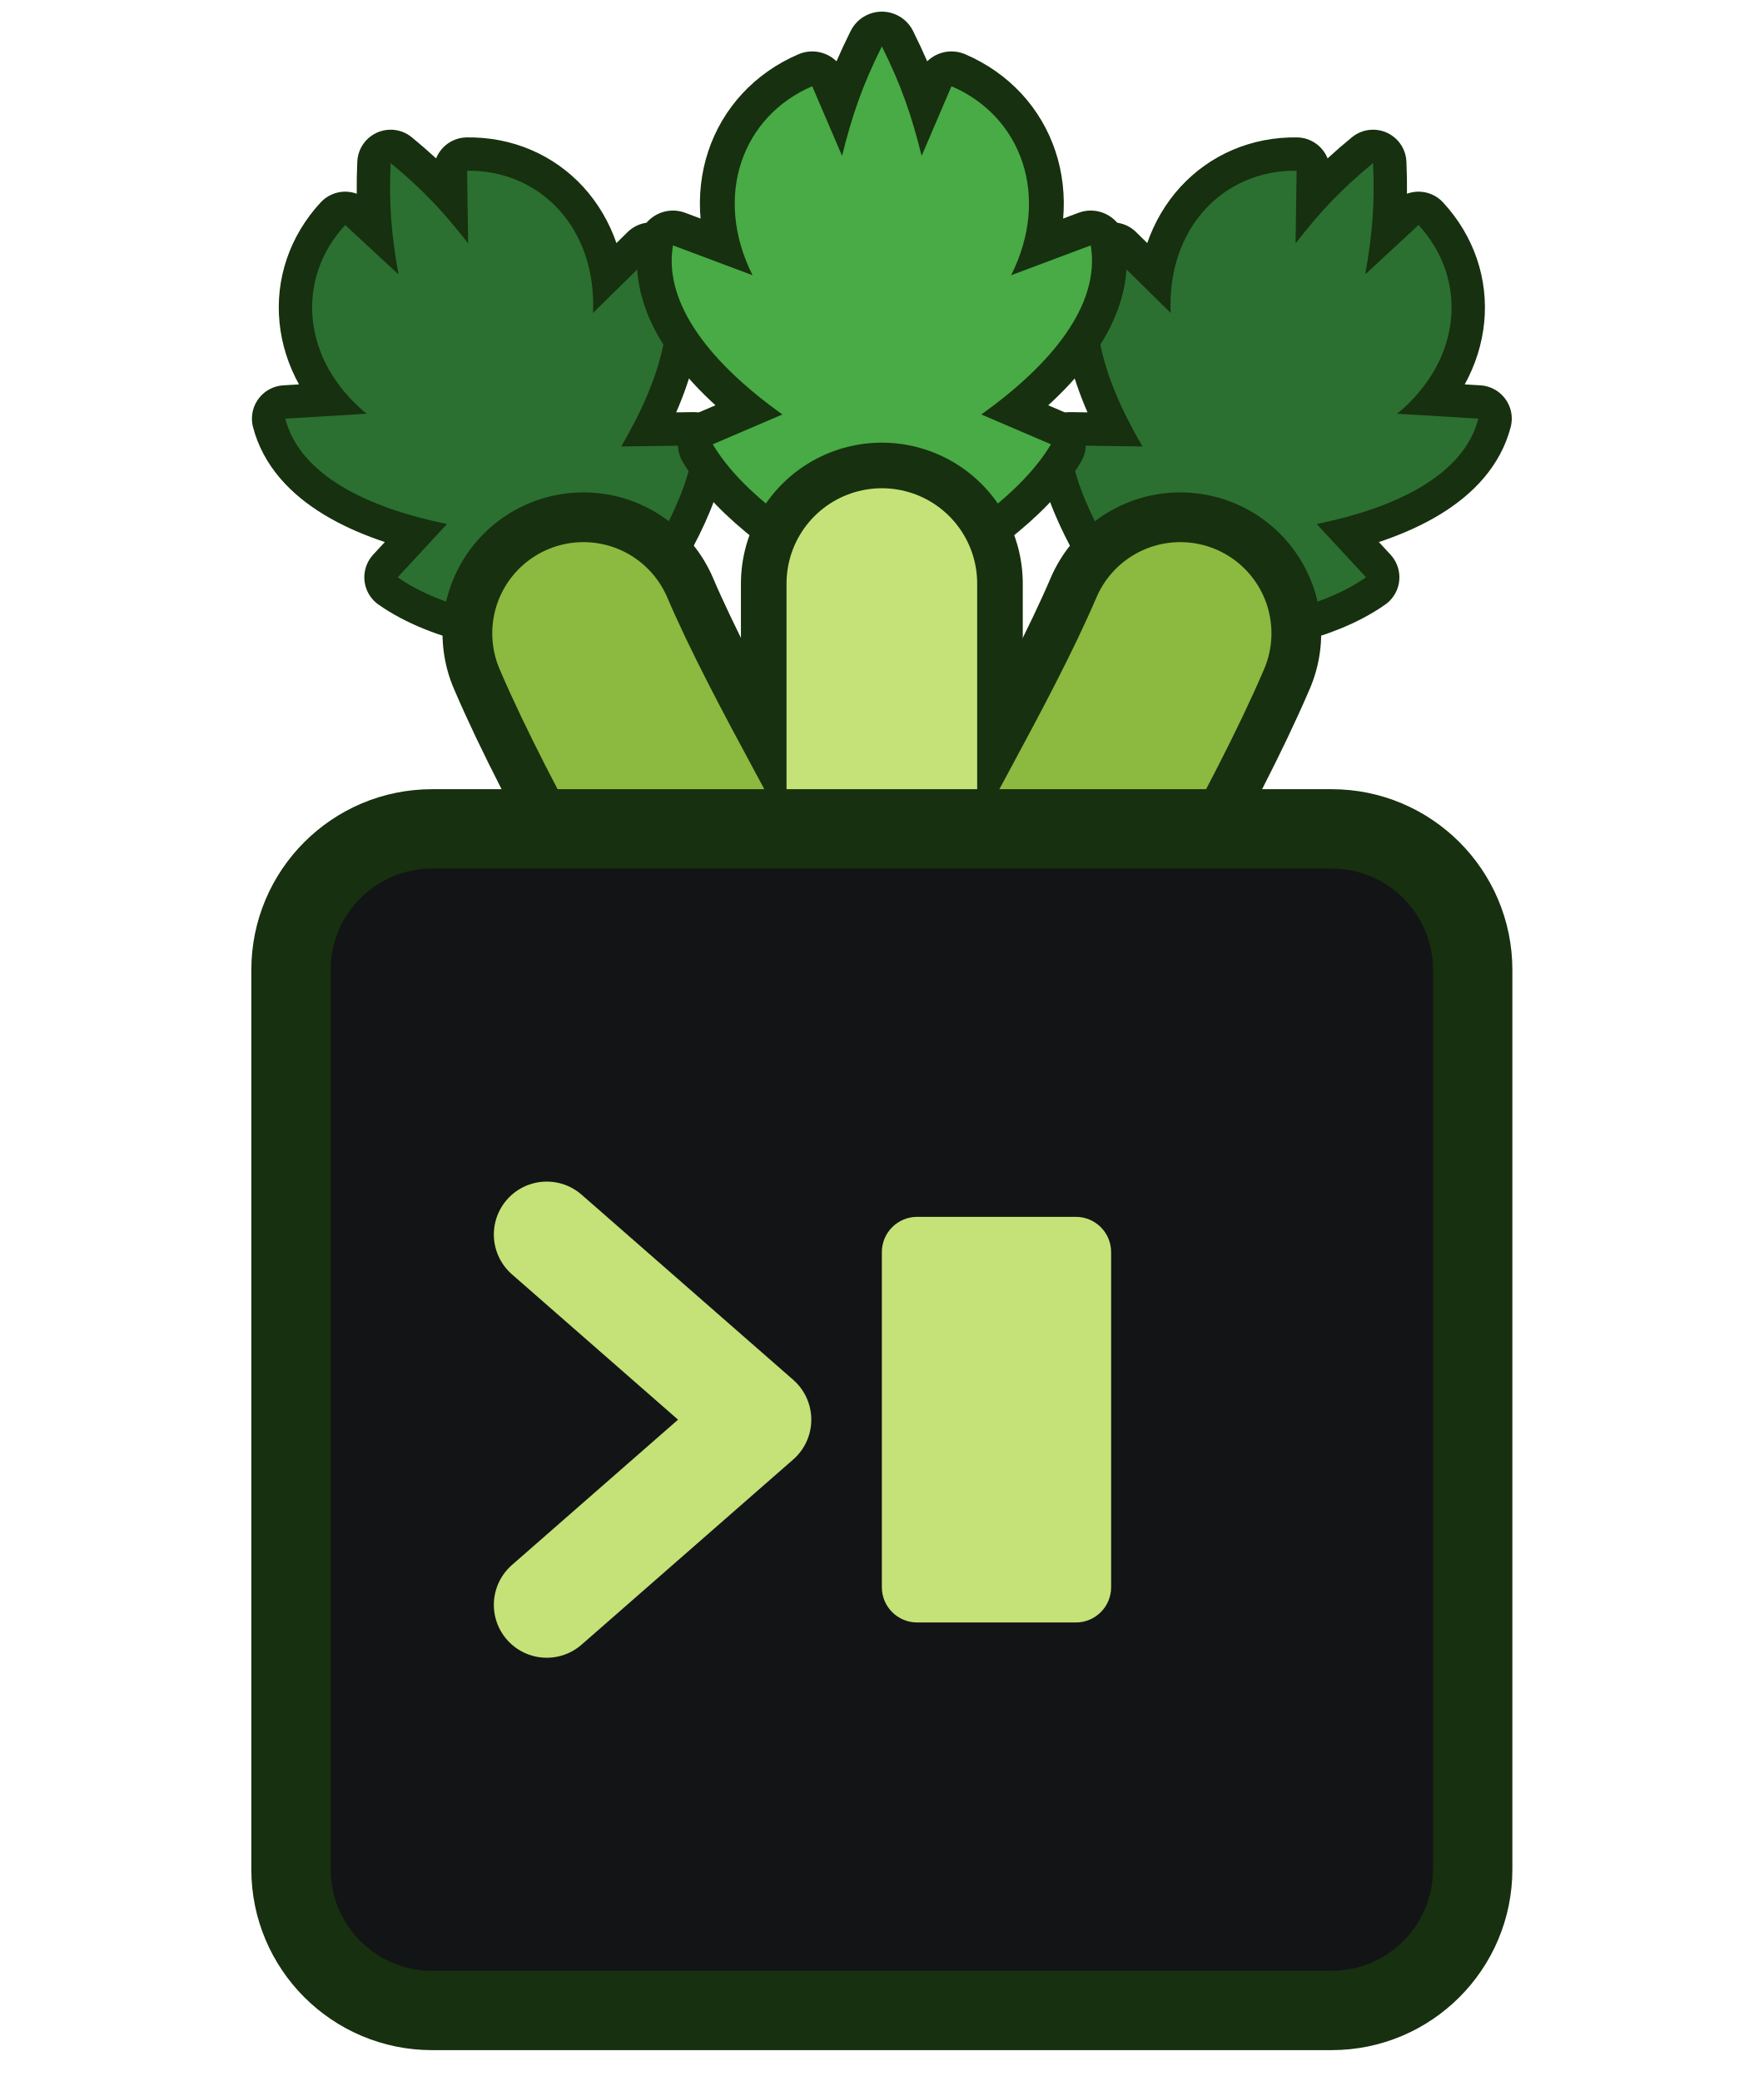
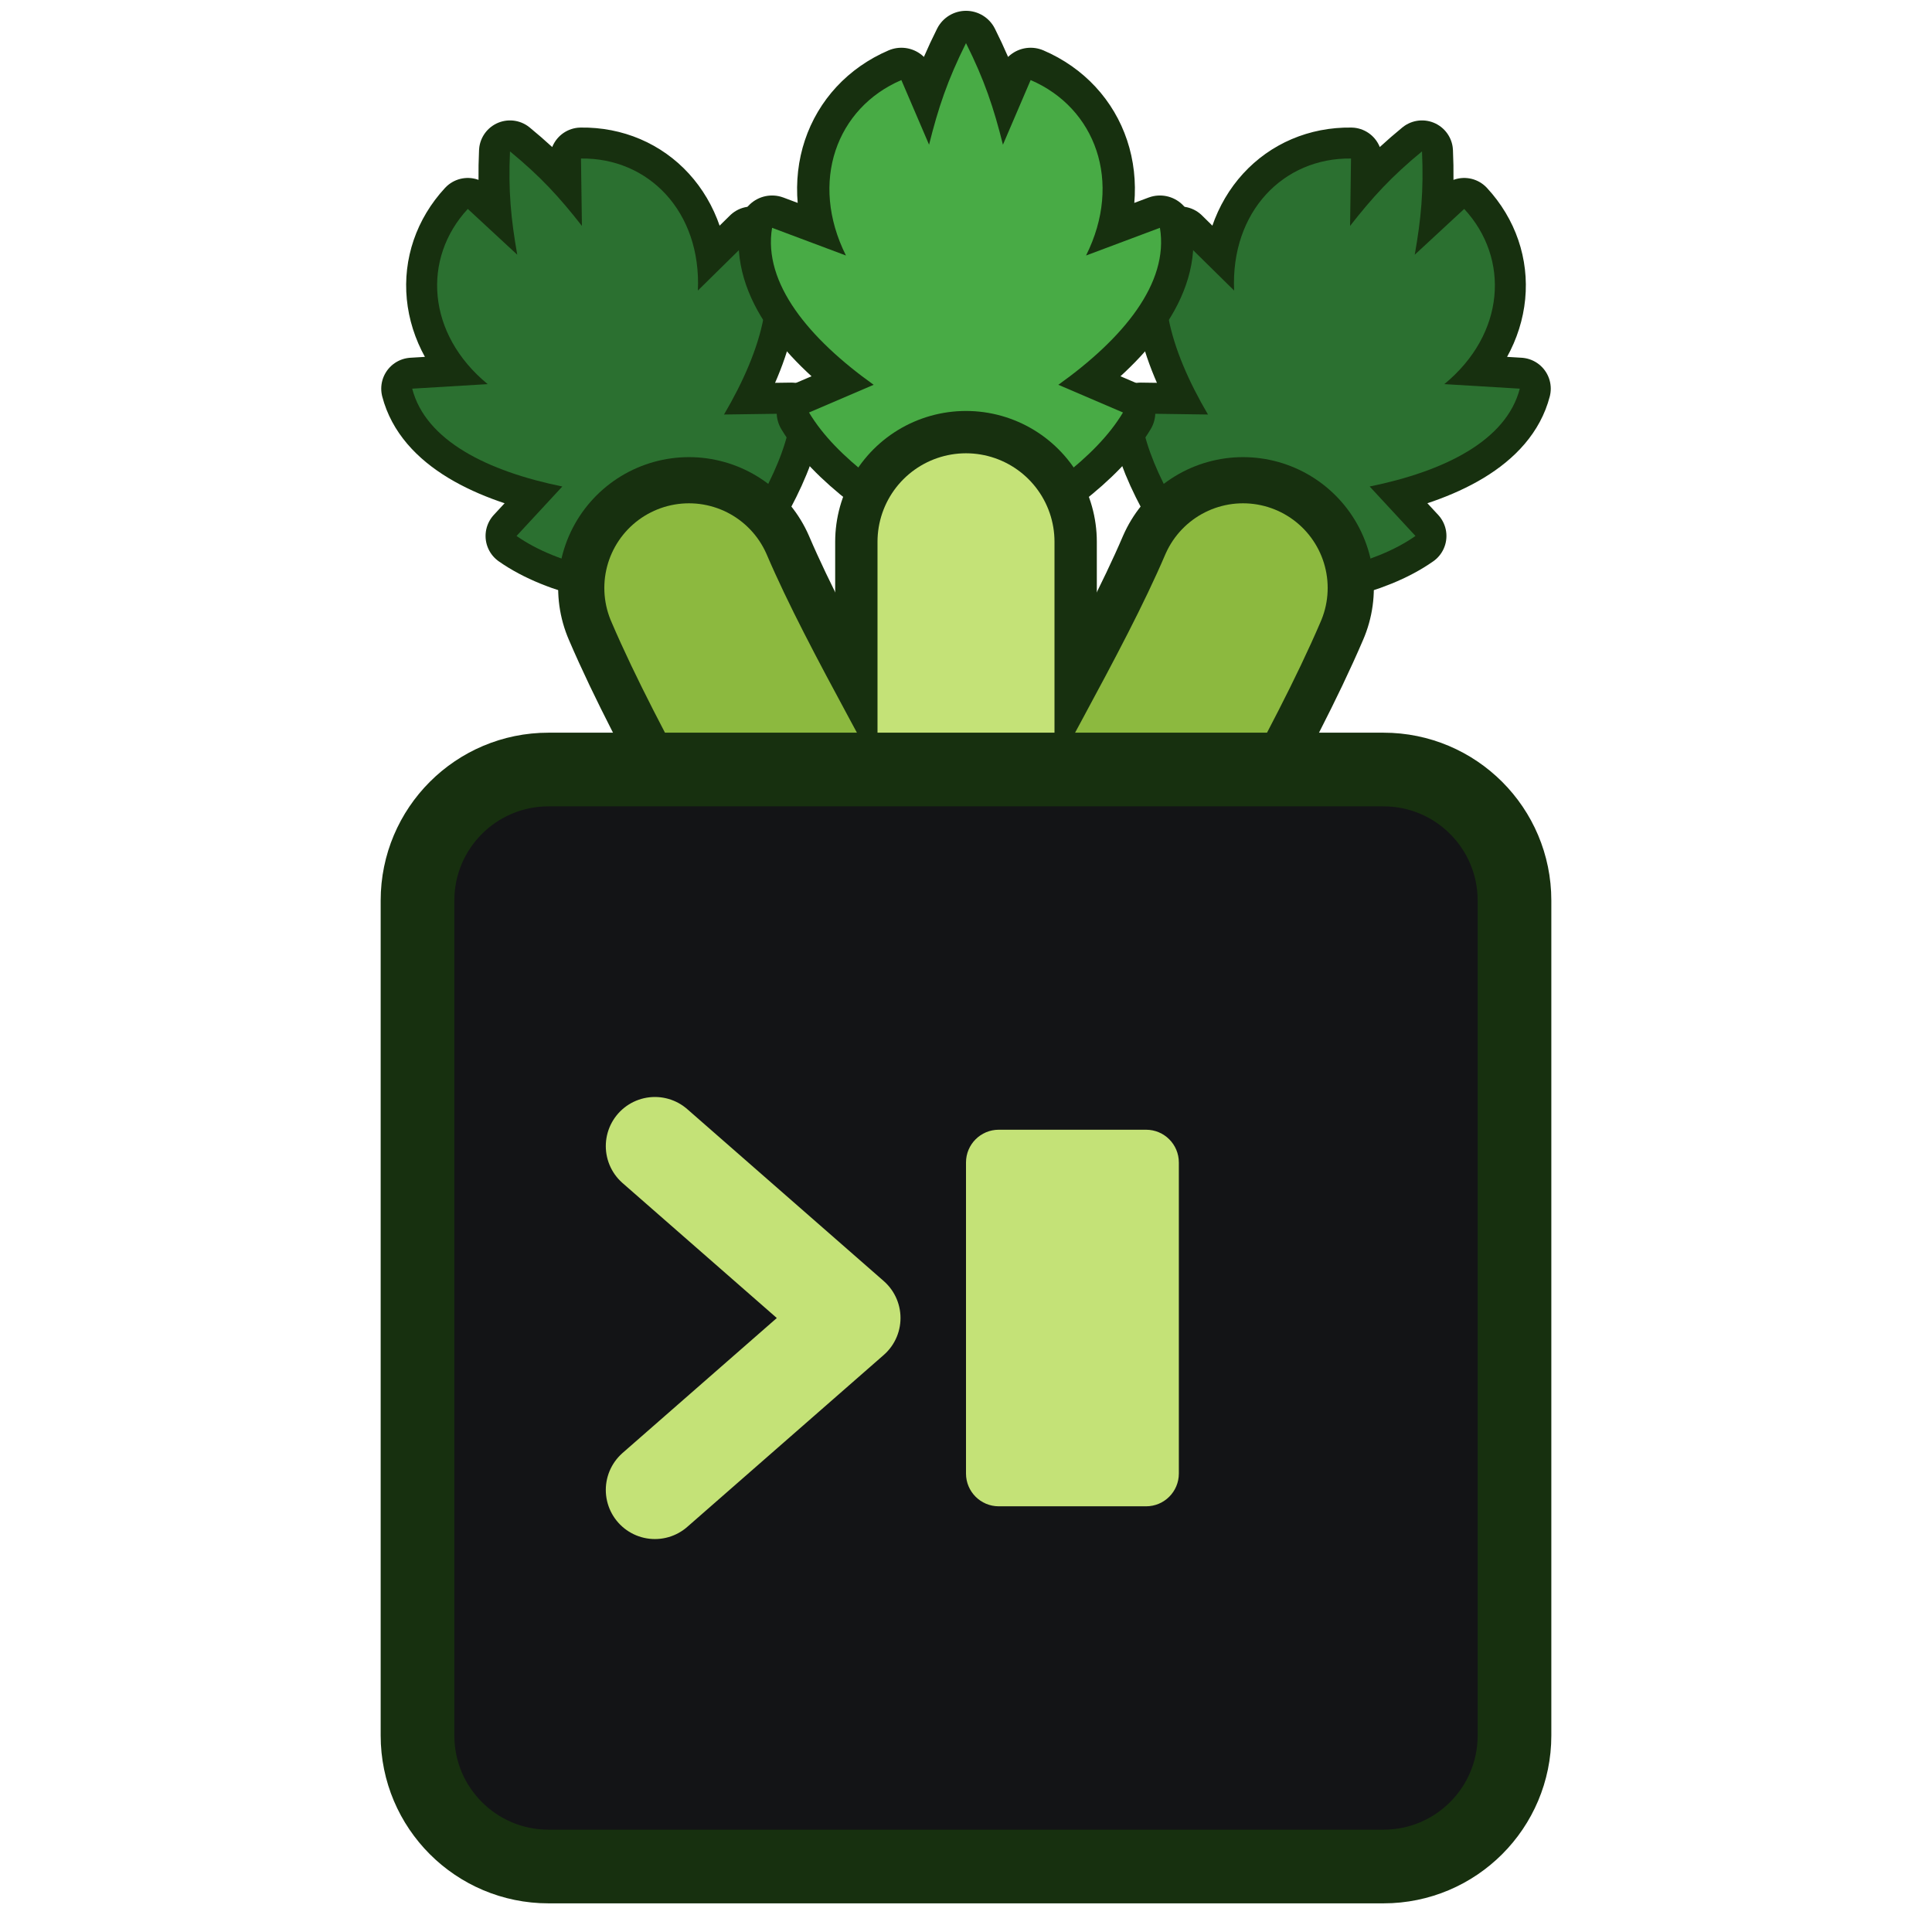
- <svg xmlns="http://www.w3.org/2000/svg" viewBox="0 0 200 236" width="200" height="236">
+ <svg xmlns="http://www.w3.org/2000/svg" viewBox="-18 0 236 236" width="236" height="236">
  <g transform="translate(6 -39.1) scale(0.94)">
    <g stroke="#17300f" stroke-width="7" stroke-linejoin="round" paint-order="stroke">
      <g fill="#2b7030">
        <path transform="translate(66 118) rotate(-24) scale(1.15)" d="M0 0 C-8 -5 -14 -9 -17 -14 L-10 -17 C-17 -22 -22 -28 -21 -34 L-13 -31 C-17 -39 -14 -47 -7 -50 L-4 -43 C-3 -47 -2 -50 0 -54 C2 -50 3 -47 4 -43 L7 -50 C14 -47 17 -39 13 -31 L21 -34 C22 -28 17 -22 10 -17 L17 -14 C14 -9 8 -5 0 0 Z" />
        <path transform="translate(134 118) rotate(24) scale(1.15)" d="M0 0 C-8 -5 -14 -9 -17 -14 L-10 -17 C-17 -22 -22 -28 -21 -34 L-13 -31 C-17 -39 -14 -47 -7 -50 L-4 -43 C-3 -47 -2 -50 0 -54 C2 -50 3 -47 4 -43 L7 -50 C14 -47 17 -39 13 -31 L21 -34 C22 -28 17 -22 10 -17 L17 -14 C14 -9 8 -5 0 0 Z" />
      </g>
      <g fill="#48ab45">
        <path transform="translate(100 112) rotate(0) scale(1.2)" d="M0 0 C-8 -5 -14 -9 -17 -14 L-10 -17 C-17 -22 -22 -28 -21 -34 L-13 -31 C-17 -39 -14 -47 -7 -50 L-4 -43 C-3 -47 -2 -50 0 -54 C2 -50 3 -47 4 -43 L7 -50 C14 -47 17 -39 13 -31 L21 -34 C22 -28 17 -22 10 -17 L17 -14 C14 -9 8 -5 0 0 Z" />
      </g>
    </g>
    <g fill="none" stroke-linecap="round">
      <g stroke="#17300f" stroke-width="34">
        <path d="M88 165 C80 148 70 132 64 118" />
        <path d="M100 165 C100 145 100 128 100 112" />
        <path d="M112 165 C120 148 130 132 136 118" />
      </g>
      <path d="M88 165 C80 148 70 132 64 118" stroke="#8cb93f" stroke-width="22" />
      <path d="M100 165 C100 145 100 128 100 112" stroke="#c4e277" stroke-width="23" />
      <path d="M112 165 C120 148 130 132 136 118" stroke="#8cb93f" stroke-width="22" />
    </g>
  </g>
  <rect x="33" y="94" width="134" height="134" rx="16" fill="#131416" stroke="#17300f" stroke-width="9" />
  <path d="M62 140 L86 161 L62 182" fill="none" stroke="#c4e277" stroke-width="12" stroke-linecap="round" stroke-linejoin="round" />
  <rect x="100" y="138" width="26" height="46" rx="4" fill="#c4e277" />
</svg>
